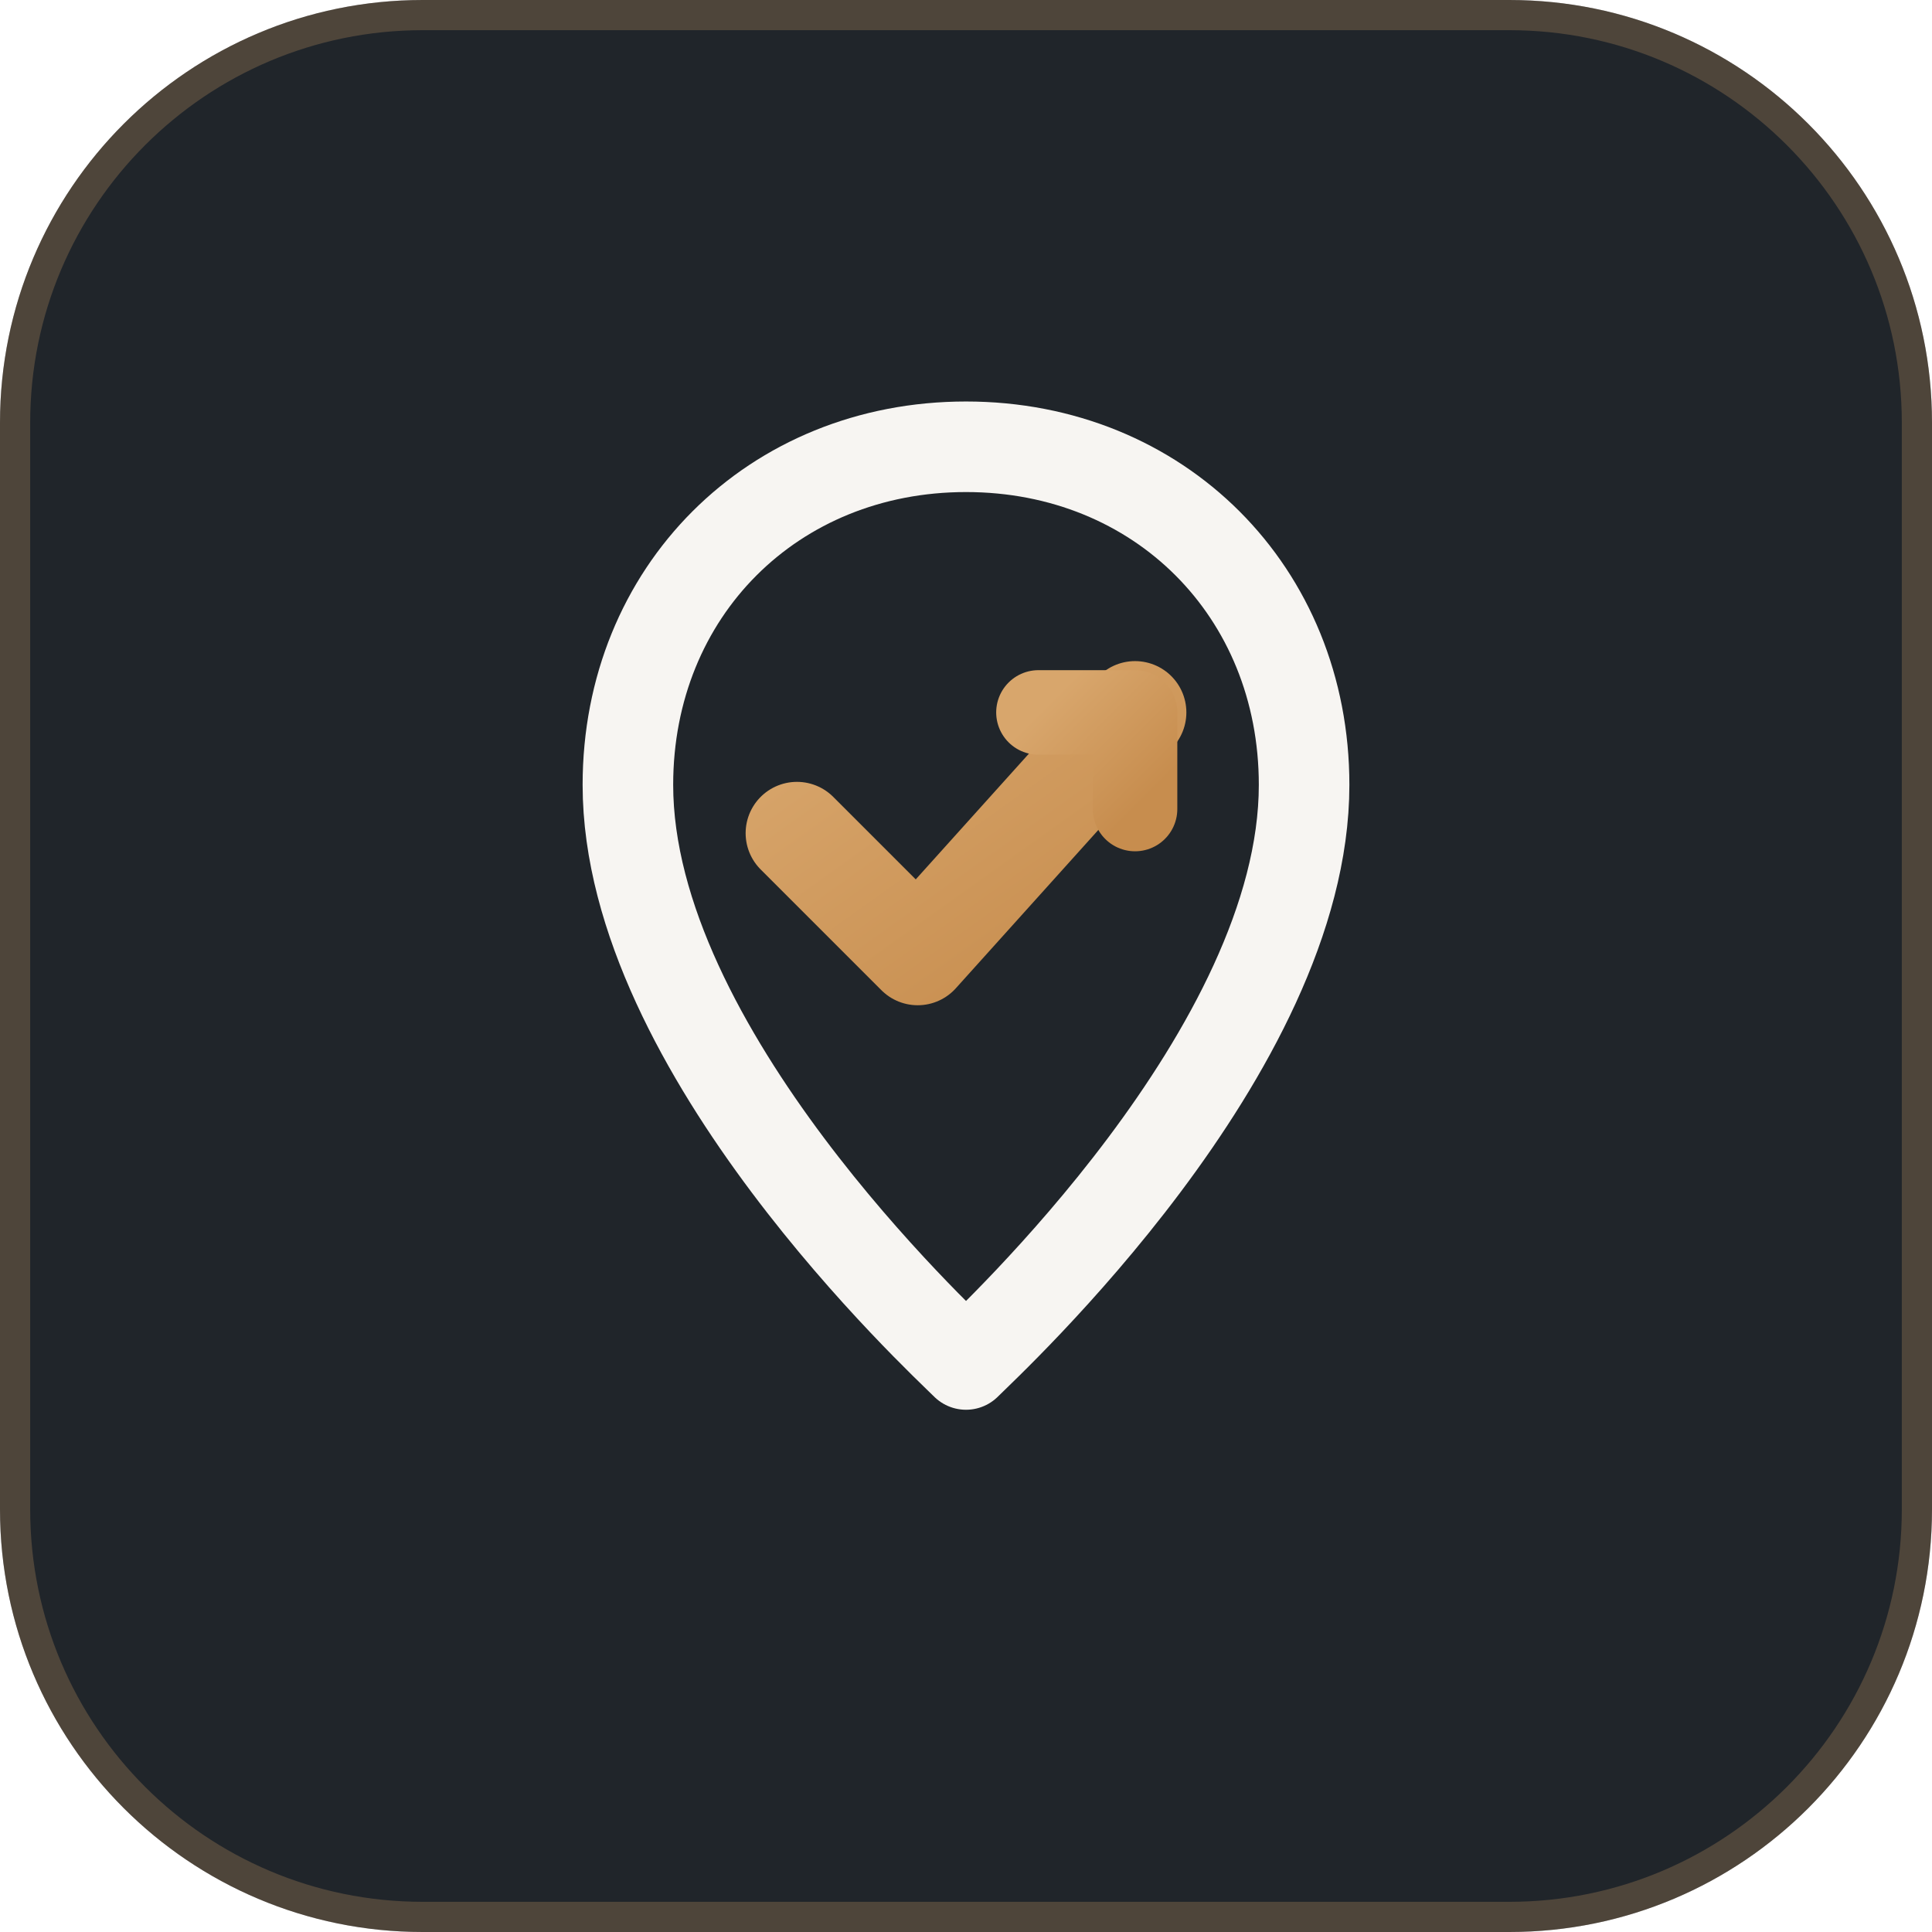
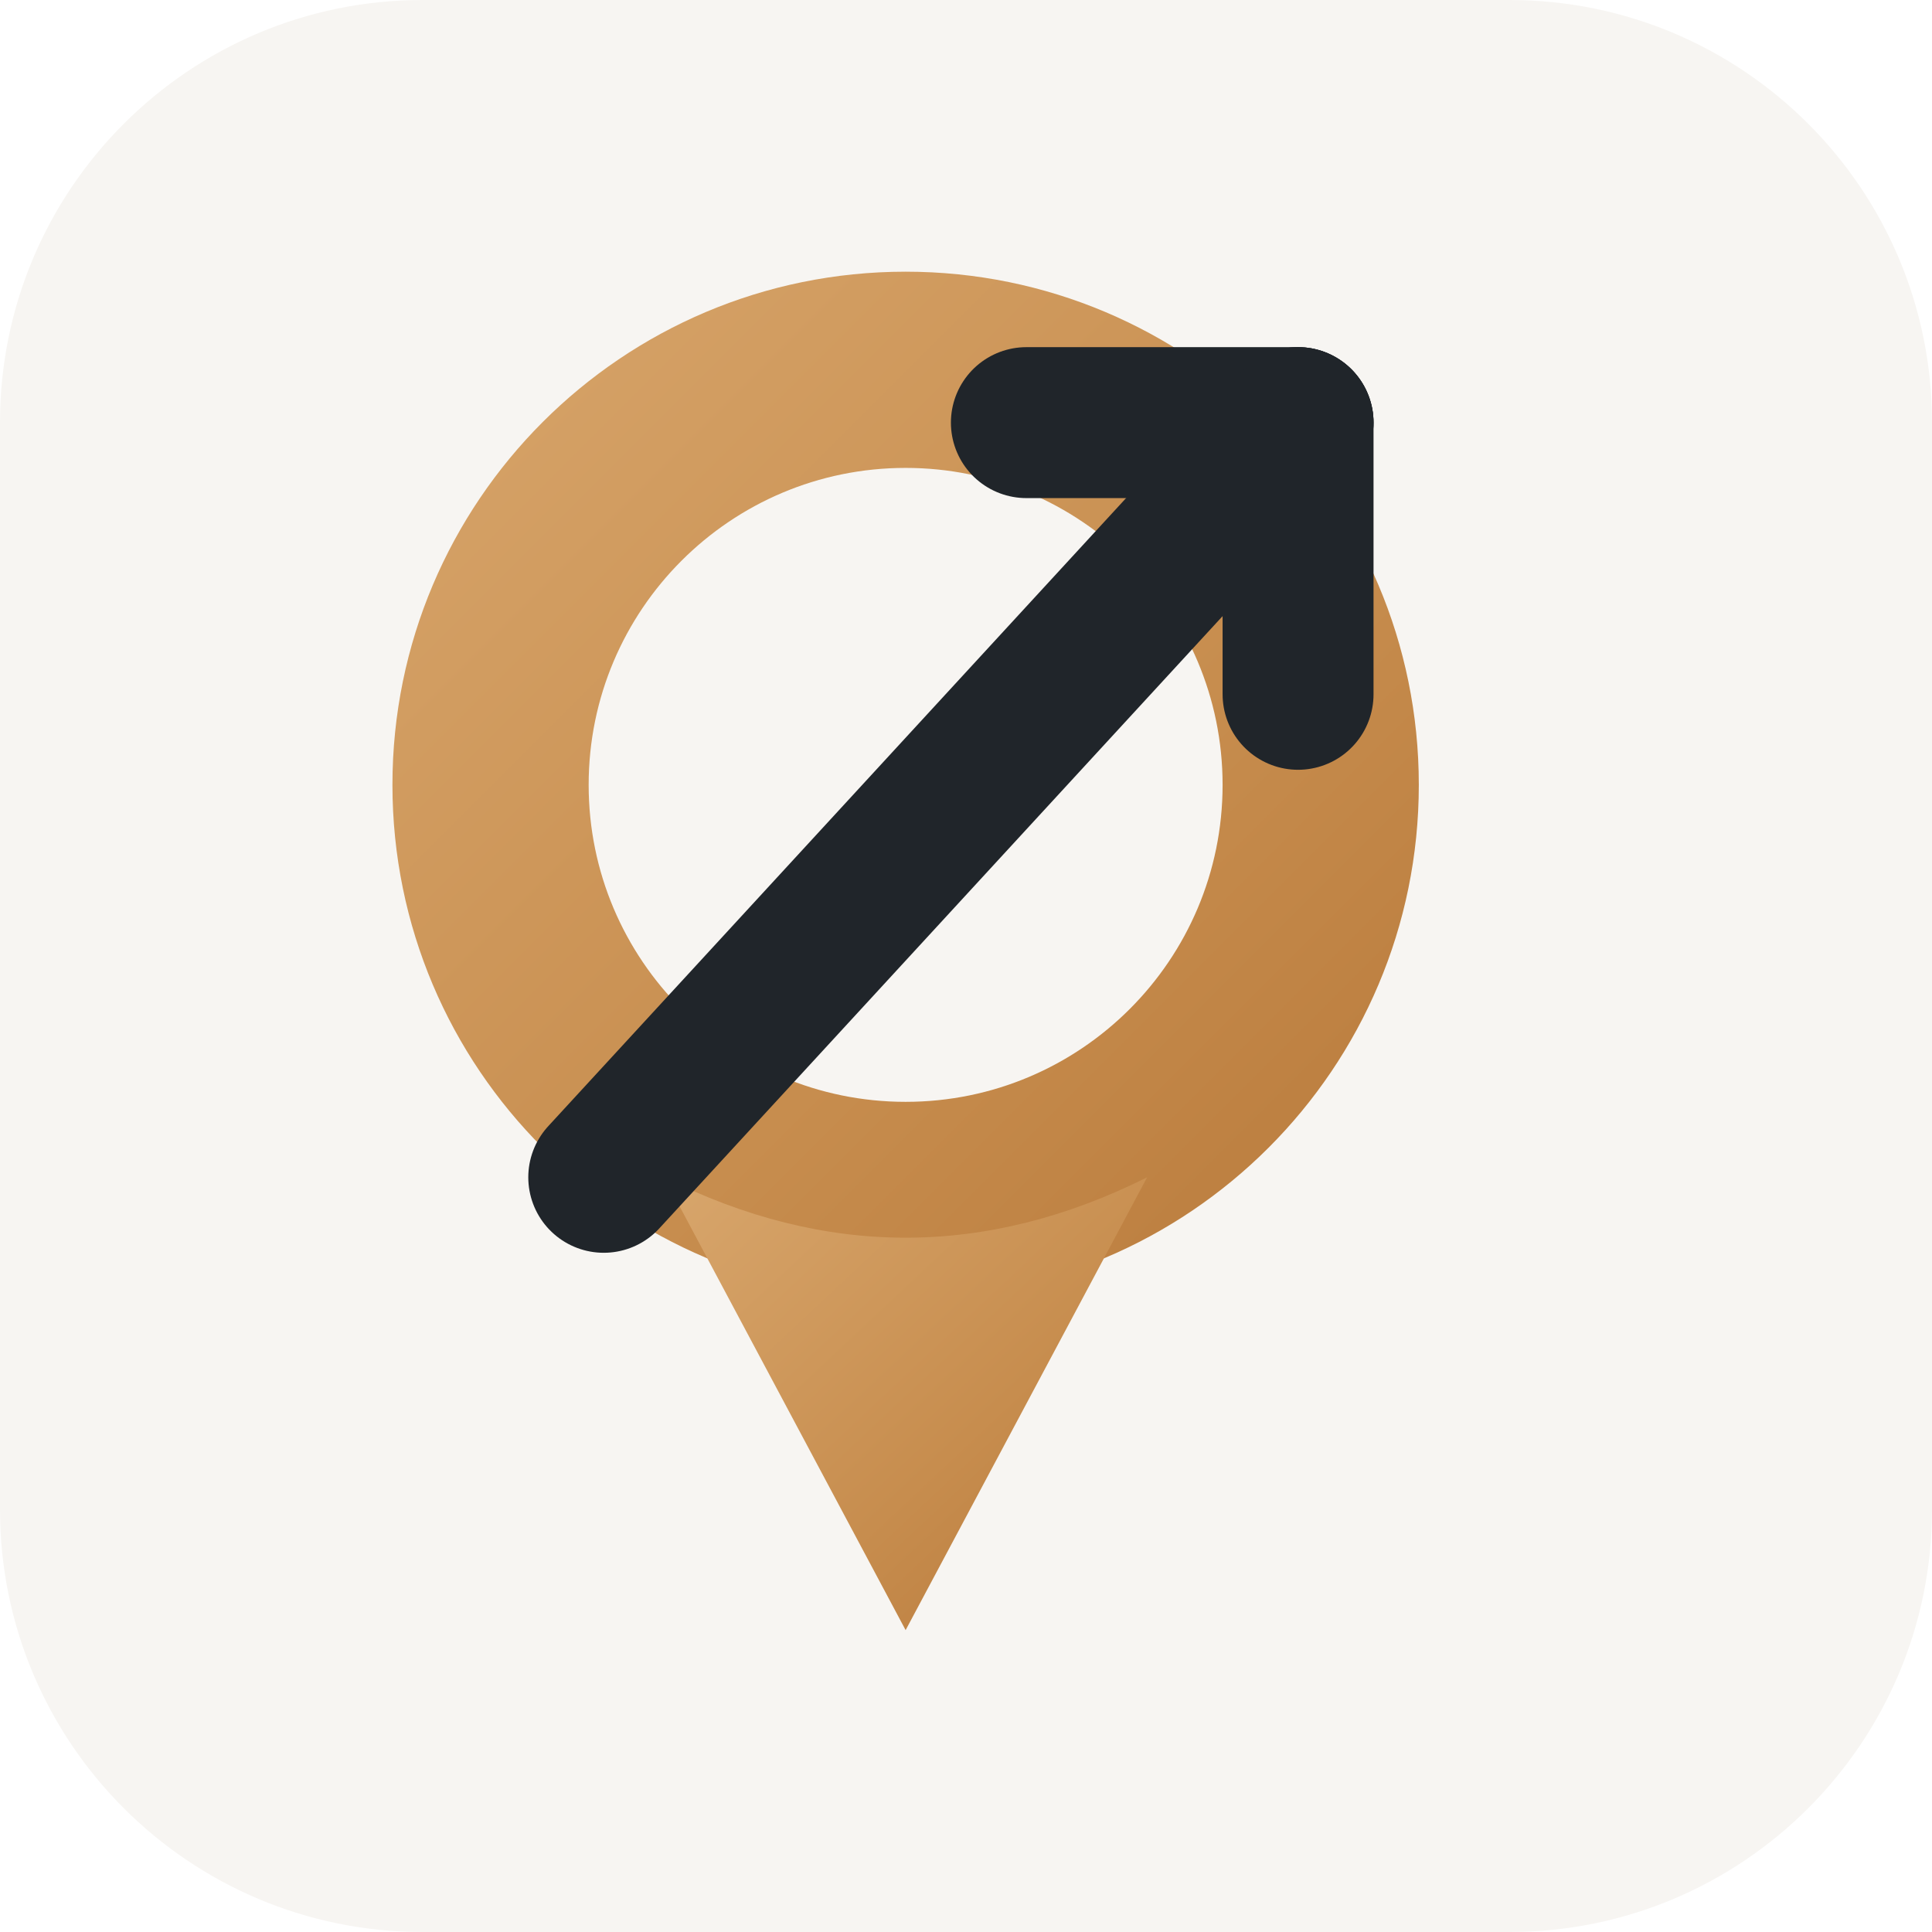
- <svg xmlns="http://www.w3.org/2000/svg" viewBox="0 0 128 128" fill="none">
+ <svg xmlns="http://www.w3.org/2000/svg" viewBox="0 0 64 64" fill="none">
  <defs>
-     <linearGradient id="otmFaviconGold" x1="0%" y1="0%" x2="100%" y2="100%">
+     <linearGradient id="fvGold" x1="0%" y1="0%" x2="100%" y2="100%">
      <stop offset="0%" stop-color="#D8A66C" />
-       <stop offset="100%" stop-color="#C78D4E" />
+       <stop offset="60%" stop-color="#C78D4E" />
+       <stop offset="100%" stop-color="#B8793A" />
    </linearGradient>
  </defs>
-   <rect width="128" height="128" rx="28" fill="#20252A" />
-   <rect width="126" height="126" x="1" y="1" rx="27" stroke="rgba(216,166,108,0.25)" stroke-width="2" />
-   <g transform="translate(24, 20) scale(0.8)">
-     <path d="M 50 12 C 34 12 22 24 22 40 C 22 62 48 86 50 88 C 52 86 78 62 78 40 C 78 24 66 12 50 12 Z" stroke="#F7F5F2" stroke-width="7.5" stroke-linejoin="round" fill="none" />
-     <path d="M 36 44 L 46 54 L 64 34" stroke="url(#otmFaviconGold)" stroke-width="8.5" stroke-linecap="round" stroke-linejoin="round" fill="none" />
-     <path d="M 56 34 L 64 34 L 64 42" stroke="url(#otmFaviconGold)" stroke-width="7" stroke-linecap="round" stroke-linejoin="round" fill="none" />
-   </g>
+   <rect width="64" height="64" rx="14" fill="#F7F5F2" />
+   <ellipse cx="30" cy="26" rx="17" ry="17" fill="url(#fvGold)" />
+   <ellipse cx="30" cy="26" rx="10.5" ry="10.5" fill="#F7F5F2" />
+   <path d="M 22 39 L 30 54 L 38 39 Q 30 43 22 39 Z" fill="url(#fvGold)" />
+   <path d="M 20 39 L 43 14" stroke="#20252A" stroke-width="5" stroke-linecap="round" stroke-linejoin="round" />
+   <path d="M 34 14 L 43 14" stroke="#20252A" stroke-width="5" stroke-linecap="round" stroke-linejoin="round" />
+   <path d="M 43 14 L 43 23" stroke="#20252A" stroke-width="5" stroke-linecap="round" stroke-linejoin="round" />
</svg>
